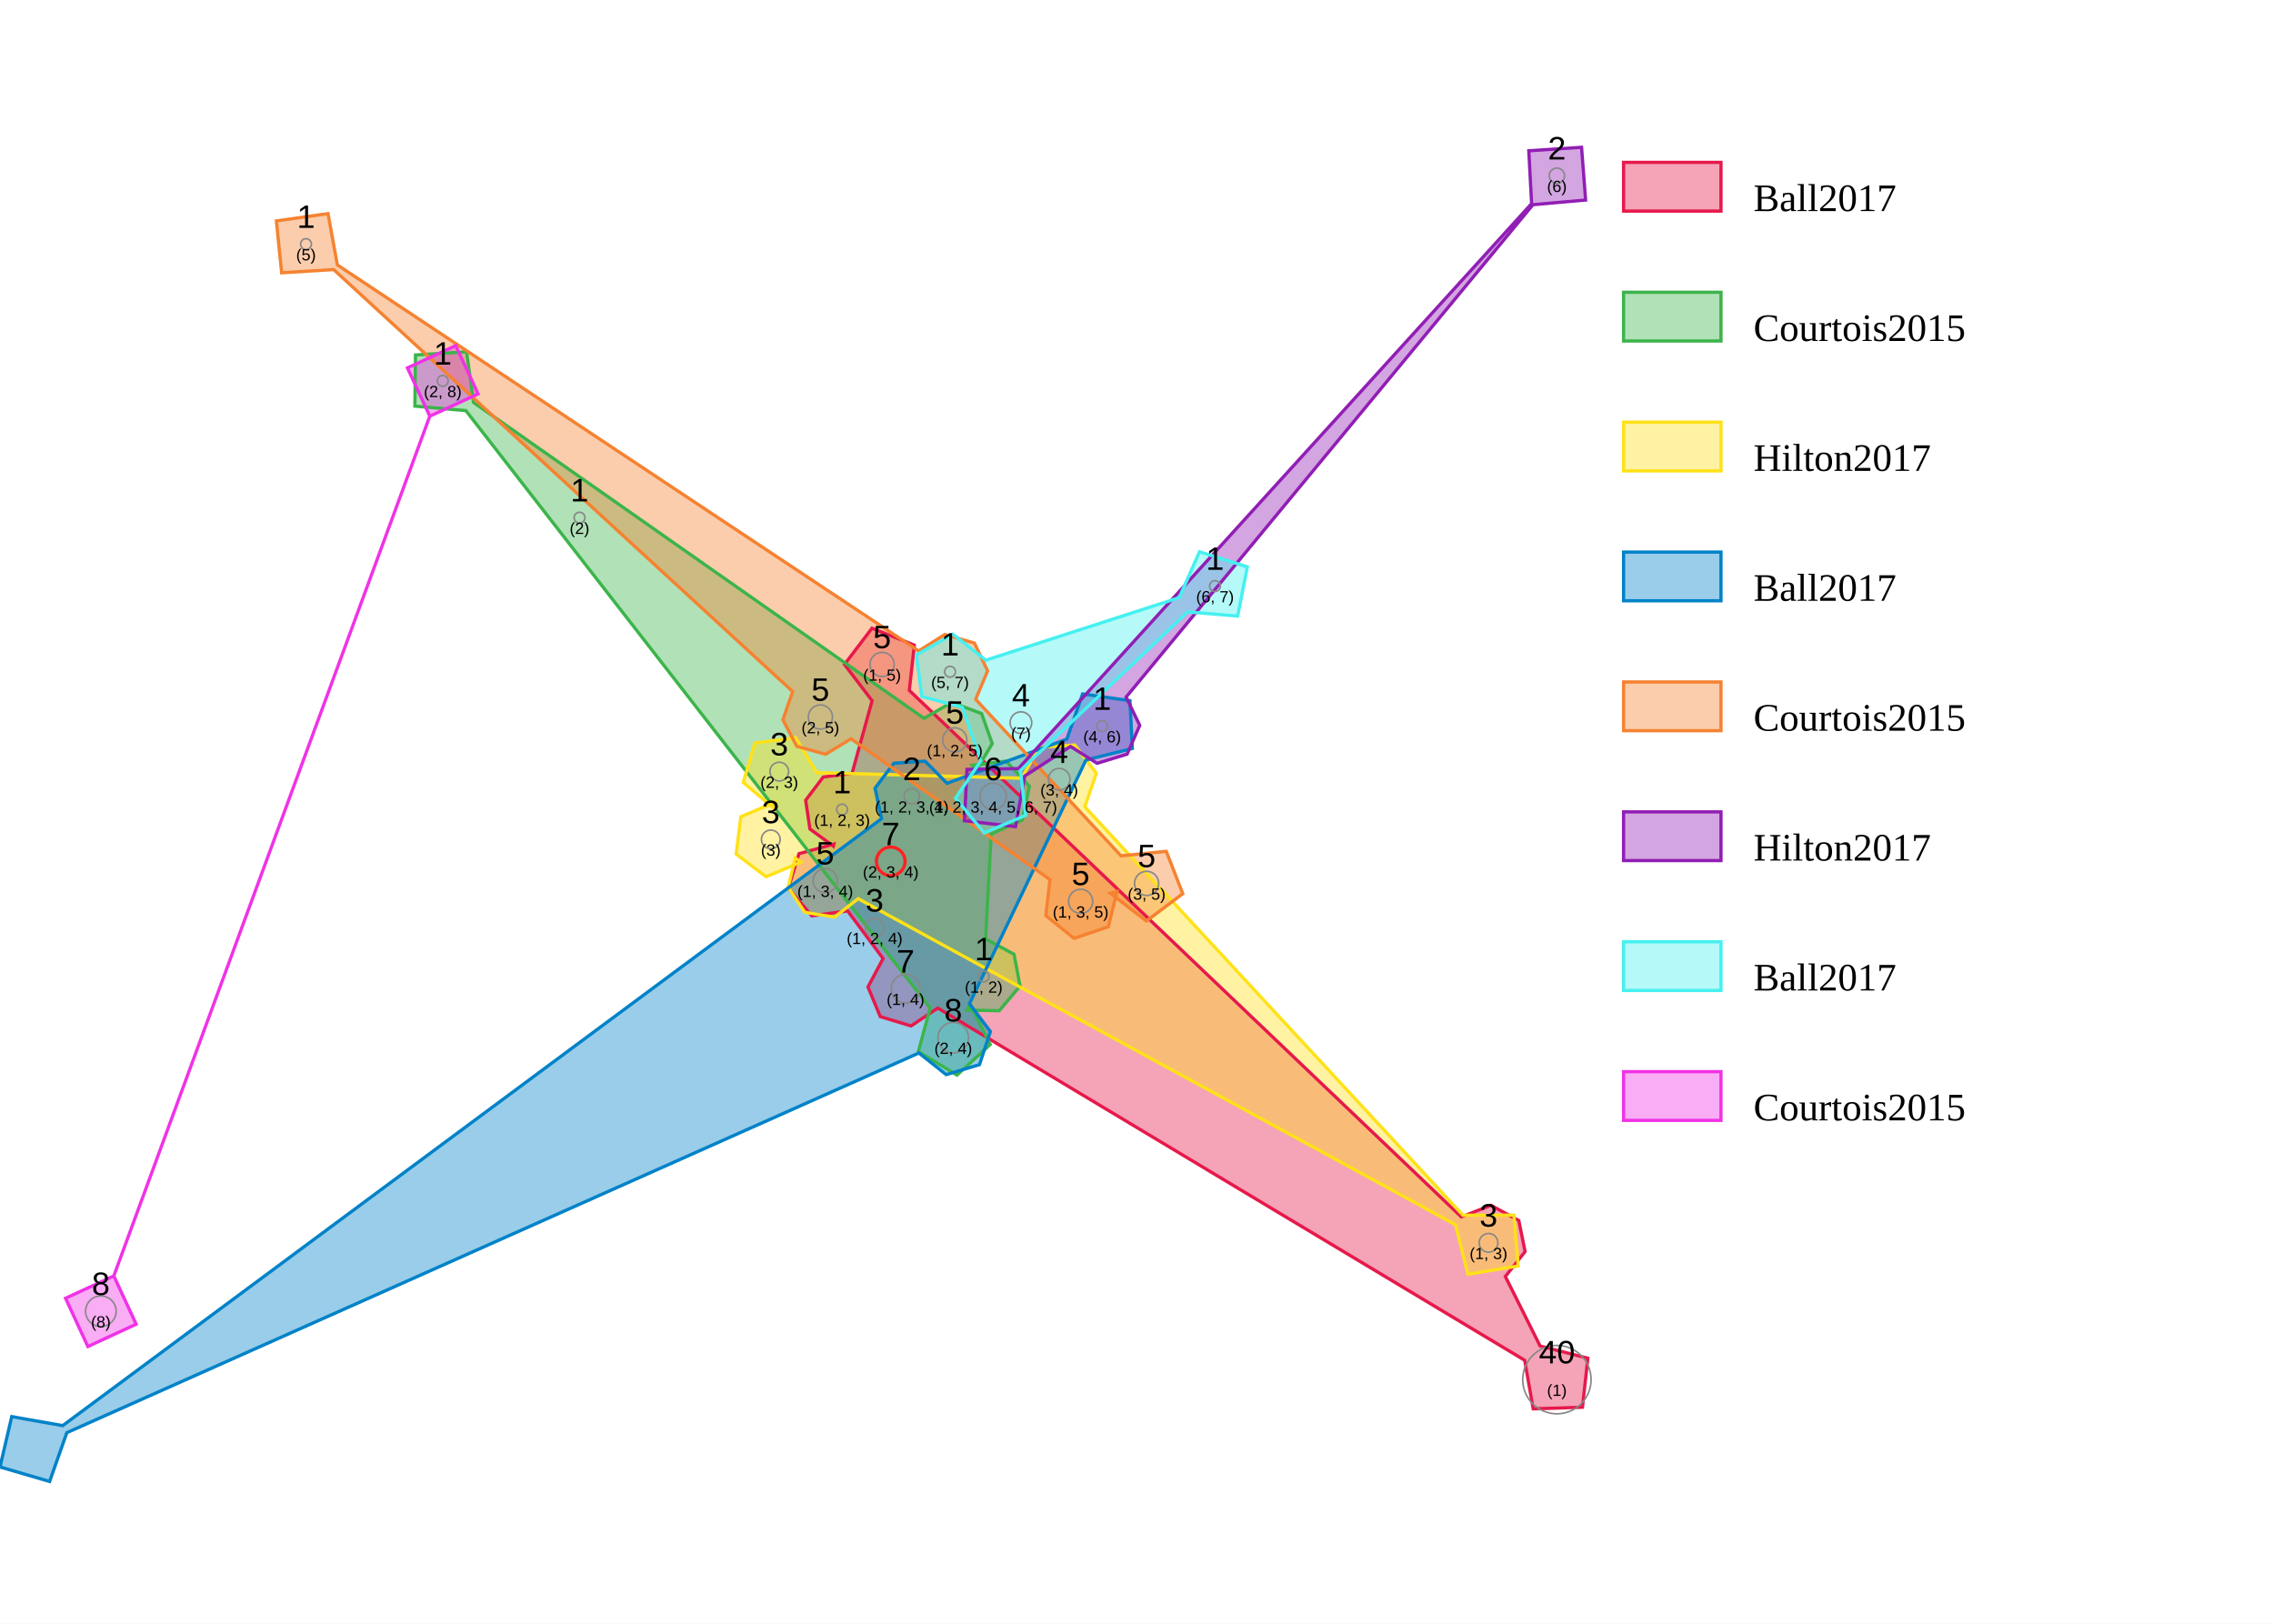
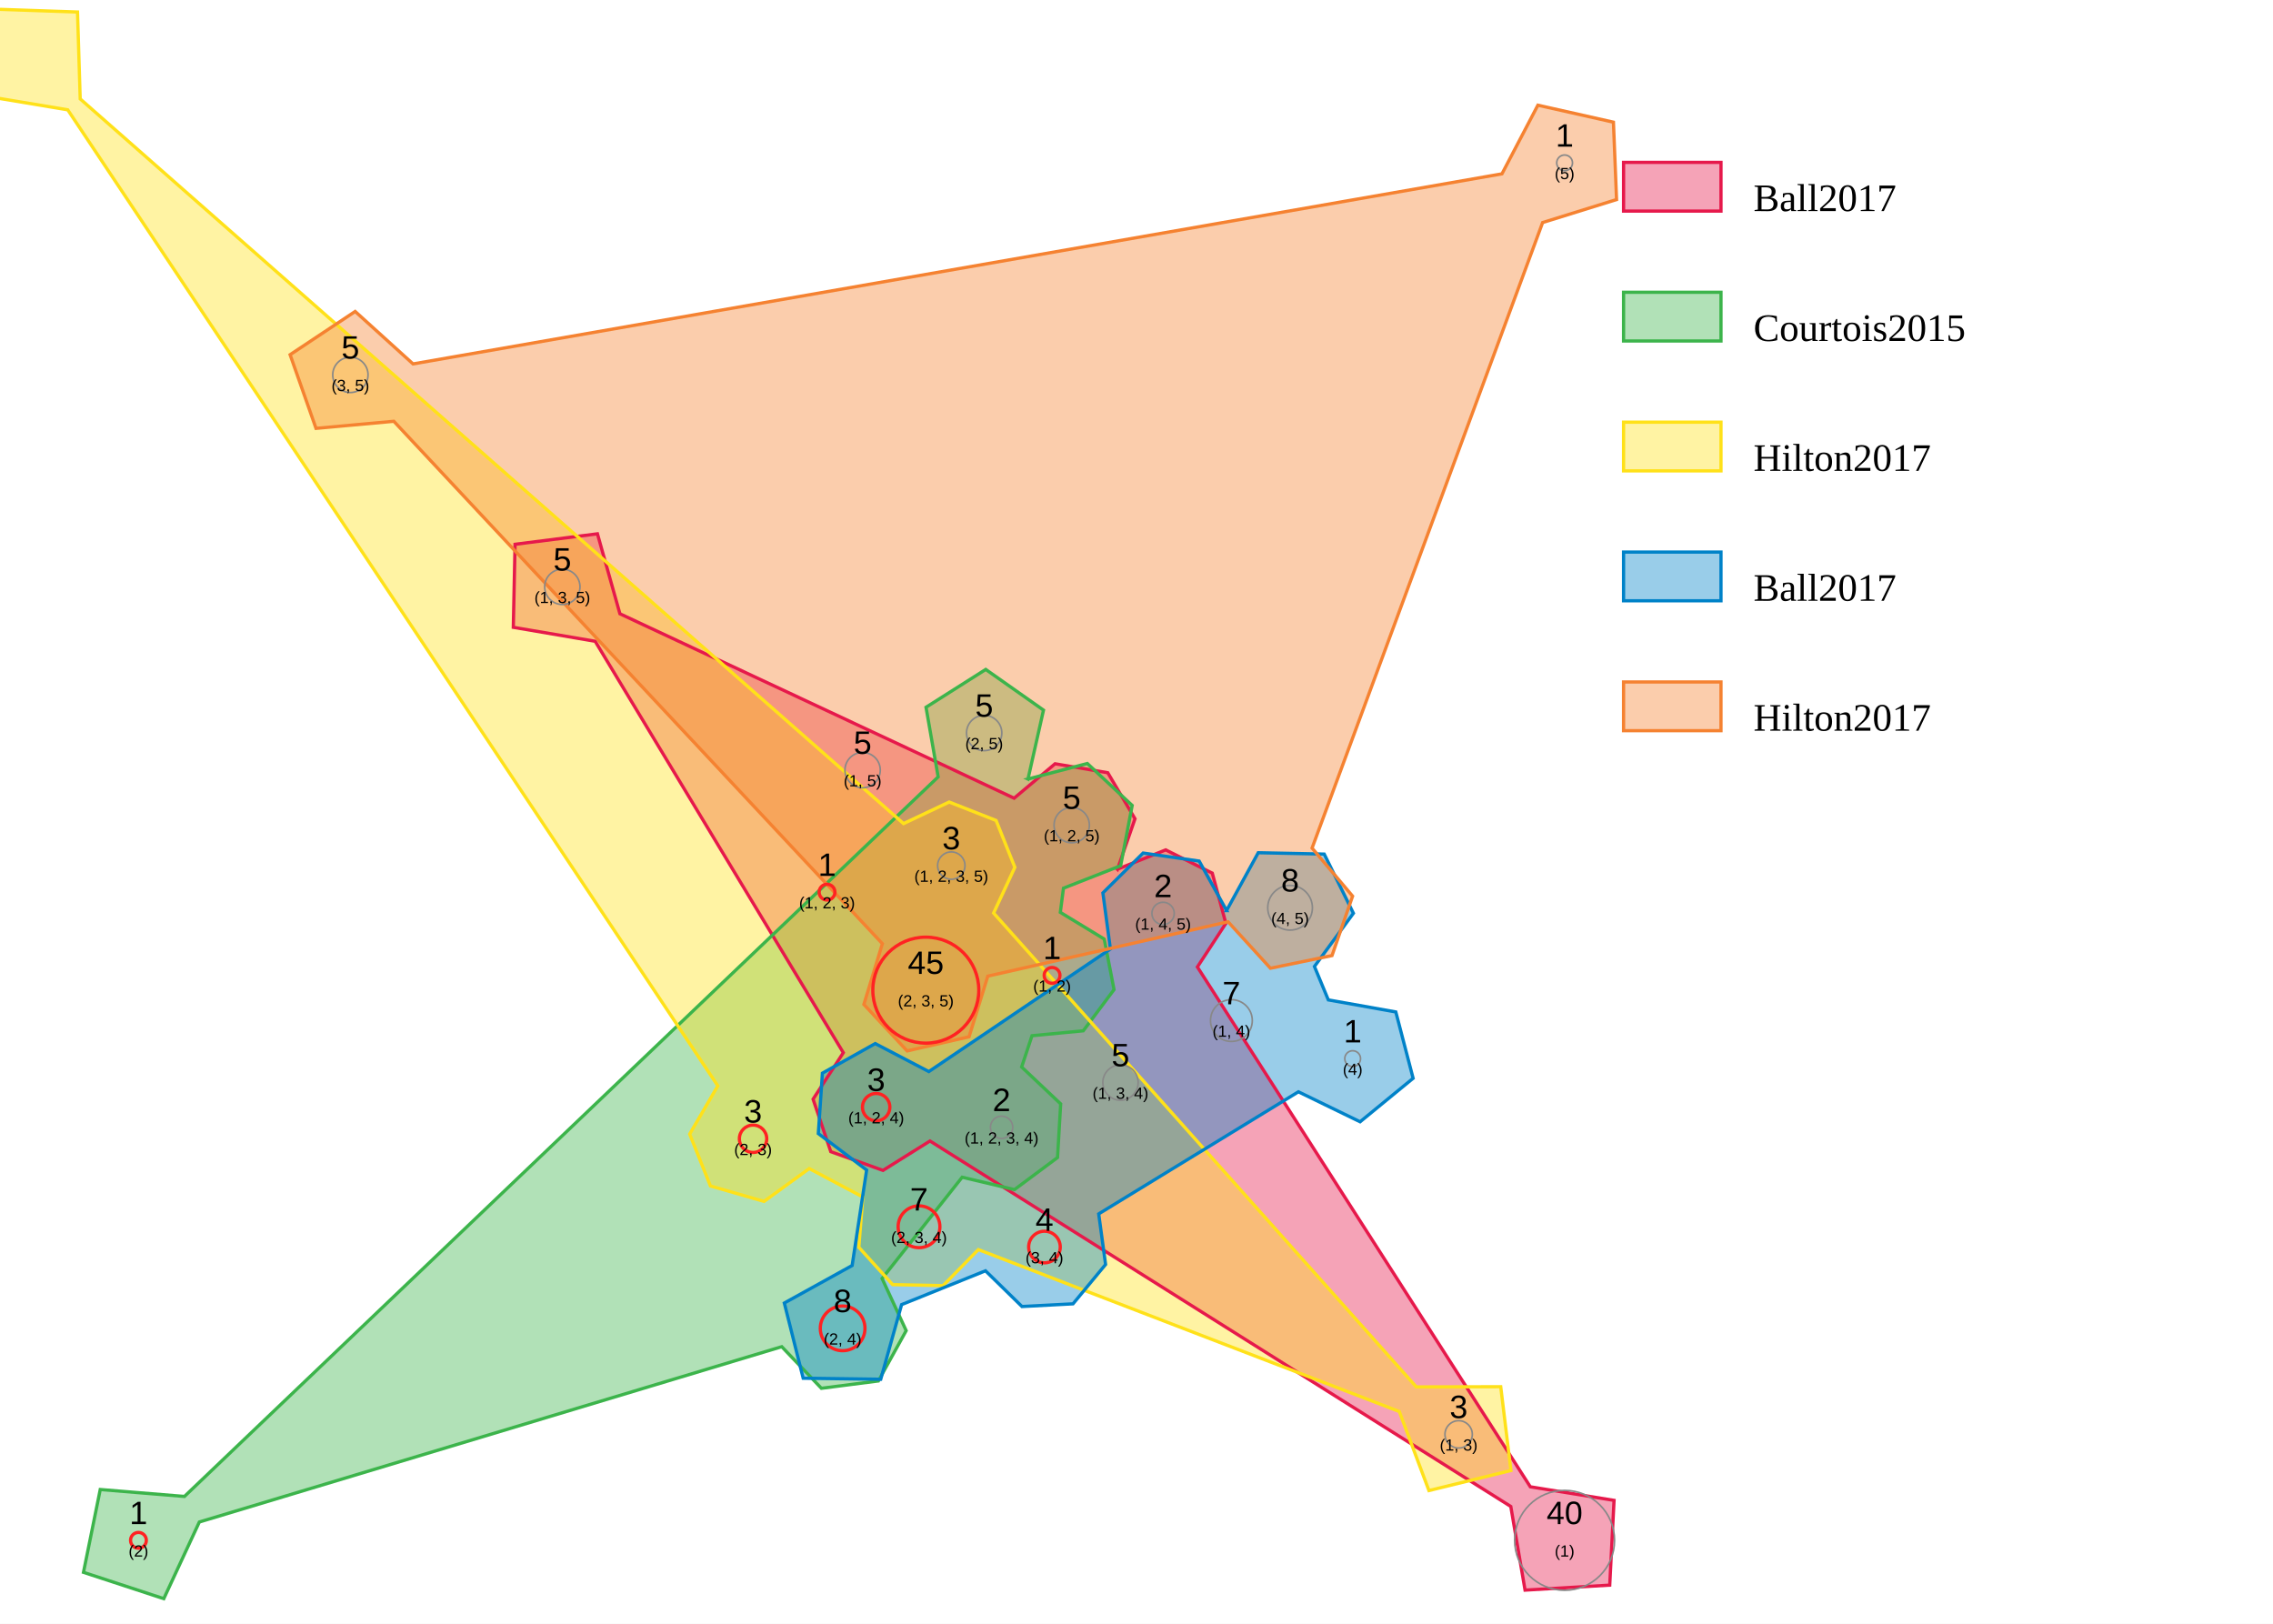
<svg xmlns="http://www.w3.org/2000/svg" xmlns:xlink="http://www.w3.org/1999/xlink" width="700" height="500">
  <defs>
    <style type="text/css">
  .borderLine {
	   stroke: none;
	   fill-opacity: 0.4;
  }
  .outLine {
	   stroke-width: 1;
	   fill: none;
  }
  .circle {
	   stroke: #888888;
	   stroke-width: 0.5;
	   fill: none;
    pointer-events: all;
  }
  .spcircle {
	   stroke: #FF2222;
	   stroke-width: 1;
	   fill: none;
    pointer-events: all;
  }
  .tLabel {
	   font-family: Arial;
    pointer-events: none;
	   font-size: 14px;
	   text-anchor: middle;
	   alignment-baseline: central;
  }
  .nLabel {
	   font-family: Arial;
    pointer-events: none;
	   font-size: 10px;
	   text-anchor: middle;
	   alignment-baseline: central;
  }
  .belong {
	   font-family: Arial;
    pointer-events: none;
	   font-size: 5px;
	   text-anchor: middle;
	   alignment-baseline: central;
  }
  .p0{
    stroke: none;
    fill: #e6194b;
  }
  .q0{
    fill: none;
    stroke: #e6194b;
  }
  .p1{
    stroke: none;
    fill: #3cb44b;
  }
  .q1{
    fill: none;
    stroke: #3cb44b;
  }
  .p2{
    stroke: none;
    fill: #ffe119;
  }
  .q2{
    fill: none;
    stroke: #ffe119;
  }
  .p3{
    stroke: none;
    fill: #0082c8;
  }
  .q3{
    fill: none;
    stroke: #0082c8;
  }
  .p4{
    stroke: none;
    fill: #f58231;
  }
  .q4{
    fill: none;
    stroke: #f58231;
  }
-   .p5{
-     stroke: none;
-     fill: #911eb4;
-   }
-   .q5{
-     fill: none;
-     stroke: #911eb4;
-   }
-   .p6{
-     stroke: none;
-     fill: #46f0f0;
-   }
-   .q6{
-     fill: none;
-     stroke: #46f0f0;
-   }
-   .p7{
-     stroke: none;
-     fill: #f032e6;
-   }
-   .q7{
-     fill: none;
-     stroke: #f032e6;
-   }

</style>
    <symbol id="bl0">
-       <path d="M 256.81 259.93 L 246.06 262.88 L 242.78 273.53 L 250.00 282.02 L 261.04 280.49 L 271.96 295.17 L 267.30 303.91 L 271.10 313.05 L 280.57 315.92 L 288.81 310.42 L 469.54 418.87 L 472.17 433.82 L 487.34 433.33 L 489.00 418.24 L 474.29 414.47 L 463.59 393.07 L 469.67 385.41 L 467.73 375.83 L 459.14 371.15 L 450.03 374.72 L 280.03 212.60 L 281.58 198.65 L 268.55 193.44 L 260.06 204.61 L 268.57 215.77 L 262.41 238.12 L 253.53 239.27 L 248.12 246.41 L 249.42 255.28 L 256.66 260.56 Z" />
+       <path d="M 190.91 189.00 L 183.99 164.38 L 158.62 167.60 L 158.08 193.17 L 183.29 197.47 L 259.71 324.16 L 250.40 338.47 L 255.85 354.64 L 271.92 360.40 L 286.40 351.35 L 465.27 463.89 L 469.66 489.65 L 495.74 488.11 L 497.07 462.01 L 471.28 457.83 L 368.75 297.76 L 377.52 284.34 L 373.34 268.87 L 358.99 261.71 L 344.10 267.66 L 344.13 267.69 L 349.54 252.13 L 341.15 237.95 L 324.92 235.19 L 312.31 245.79 Z" />
    </symbol>
    <symbol id="bl1">
-       <path d="M 145.84 123.94 L 143.69 108.33 L 127.96 109.31 L 127.77 125.06 L 143.46 126.44 L 286.46 310.39 L 282.81 323.83 L 294.72 331.06 L 304.96 321.62 L 298.72 309.16 L 297.78 311.05 L 307.73 311.23 L 314.14 303.62 L 312.29 293.85 L 303.54 289.12 L 305.24 256.81 L 314.88 252.49 L 317.00 242.13 L 309.83 234.37 L 299.34 235.66 L 300.54 237.43 L 305.57 228.98 L 302.30 219.72 L 293.08 216.30 L 284.56 221.19 Z" />
+       <path d="M 56.80 460.80 L 30.87 458.67 L 25.71 484.17 L 50.44 492.28 L 61.39 468.67 L 240.75 414.69 L 252.96 427.50 L 270.51 425.24 L 279.07 409.75 L 271.65 393.69 L 296.31 362.50 L 312.41 366.32 L 325.68 356.44 L 326.65 339.92 L 314.63 328.56 L 317.82 318.93 L 333.60 317.42 L 343.08 304.73 L 340.07 289.17 L 326.54 280.94 L 327.51 273.50 L 345.12 266.59 L 348.67 248.02 L 334.86 235.10 L 316.56 239.89 L 316.58 239.90 L 321.36 218.67 L 303.57 206.14 L 285.18 217.79 L 288.92 239.23 Z" />
    </symbol>
    <symbol id="bl2">
-       <path d="M 238.81 246.99 L 228.15 251.49 L 226.71 262.98 L 235.93 269.97 L 246.61 265.49 L 244.90 264.19 L 242.72 273.20 L 247.83 280.92 L 256.97 282.42 L 264.29 276.74 L 448.25 377.16 L 452.06 392.39 L 467.55 389.83 L 466.24 374.18 L 450.54 374.21 L 334.07 248.45 L 337.63 238.10 L 330.98 229.41 L 320.06 230.14 L 314.62 239.64 L 251.57 237.92 L 244.97 227.14 L 232.44 228.81 L 228.90 240.94 L 238.55 249.09 Z" />
+       <path d="M 24.70 30.46 L 23.87 3.70 L -2.89 2.78 L -5.55 29.42 L 20.86 33.82 L 221.06 334.37 L 212.39 349.22 L 218.78 365.19 L 235.30 369.95 L 249.21 359.84 L 265.72 368.59 L 264.48 384.07 L 274.90 395.58 L 290.43 395.88 L 301.30 384.79 L 430.93 434.65 L 440.06 458.99 L 465.31 452.81 L 462.17 427.01 L 436.17 427.07 L 306.00 281.16 L 312.54 267.07 L 306.76 252.65 L 292.31 246.97 L 278.26 253.61 Z" />
    </symbol>
    <symbol id="bl3">
-       <path d="M 19.31 438.99 L 3.62 436.22 L -0.00 451.73 L 15.28 456.19 L 20.58 441.17 L 282.99 324.25 L 291.38 330.91 L 301.65 327.83 L 305.00 317.65 L 298.56 309.08 L 334.43 234.03 L 348.72 230.48 L 347.98 215.77 L 333.40 213.68 L 328.55 227.59 L 291.65 241.20 L 284.87 234.38 L 275.27 235.03 L 269.48 242.70 L 271.48 252.11 Z" />
+       <path d="M 262.43 389.69 L 241.54 401.24 L 247.35 424.40 L 271.23 424.72 L 277.66 401.73 L 303.49 391.32 L 314.74 402.32 L 330.45 401.49 L 340.48 389.37 L 338.36 373.79 L 399.86 336.20 L 418.86 345.43 L 435.19 332.04 L 429.86 311.61 L 409.07 307.90 L 404.80 297.61 L 416.80 281.22 L 407.81 263.00 L 387.49 262.58 L 377.73 280.40 L 377.75 280.40 L 369.30 265.15 L 352.04 262.68 L 339.65 274.95 L 341.96 292.23 L 286.05 329.97 L 269.53 321.35 L 253.27 330.46 L 252.01 349.06 L 266.89 360.29 Z" />
    </symbol>
    <symbol id="bl4">
-       <path d="M 103.89 81.58 L 101.02 65.78 L 85.12 68.03 L 86.74 84.00 L 102.76 83.01 L 244.12 212.95 L 241.10 221.64 L 245.37 229.80 L 254.24 232.26 L 262.10 227.48 L 323.35 270.86 L 322.08 281.95 L 330.78 288.96 L 341.35 285.36 L 343.98 274.51 L 341.94 275.06 L 353.04 283.61 L 364.25 275.20 L 359.17 262.15 L 345.23 263.54 L 300.46 215.34 L 304.16 206.59 L 300.08 198.02 L 290.96 195.38 L 282.93 200.44 Z" />
-     </symbol>
-     <symbol id="bl5">
-       <path d="M 313.63 236.67 L 297.79 236.91 L 297.01 252.73 L 312.74 254.55 L 315.57 238.96 L 329.69 229.86 L 337.85 235.05 L 347.11 232.23 L 351.00 223.37 L 346.80 214.65 L 472.09 63.04 L 488.31 61.60 L 487.06 45.36 L 470.81 46.43 L 471.68 62.69 Z" />
-     </symbol>
-     <symbol id="bl6">
-       <path d="M 303.60 203.29 L 293.45 195.30 L 282.21 201.68 L 283.87 214.49 L 296.36 217.80 L 302.06 234.30 L 294.27 245.78 L 303.09 256.49 L 315.86 251.06 L 314.25 237.27 L 365.77 188.44 L 381.16 189.71 L 384.14 174.56 L 369.41 169.91 L 363.15 184.03 Z" />
-     </symbol>
-     <symbol id="bl7">
-       <path d="M 35.05 392.90 L 20.19 399.77 L 27.06 414.64 L 41.93 407.76 L 35.05 392.90 L 132.36 128.16 L 147.23 121.29 L 140.35 106.42 L 125.48 113.29 L 132.36 128.16 Z" />
+       <path d="M 127.20 112.06 L 109.38 95.91 L 89.34 109.22 L 97.32 131.91 L 121.28 129.73 L 271.74 290.59 L 266.04 309.30 L 279.36 323.61 L 298.43 319.26 L 304.21 300.58 L 378.20 283.85 L 391.25 298.15 L 410.21 294.25 L 416.55 275.95 L 404.07 261.15 L 475.07 68.53 L 497.84 61.45 L 496.88 37.62 L 473.61 32.39 L 462.55 53.53 Z" />
    </symbol>
  </defs>
  <rect width="700" height="500" style="fill:#fff;stroke-width:0" />
  <use class="p0 borderLine" xlink:href="#bl0" />
  <use class="p1 borderLine" xlink:href="#bl1" />
  <use class="p2 borderLine" xlink:href="#bl2" />
  <use class="p3 borderLine" xlink:href="#bl3" />
  <use class="p4 borderLine" xlink:href="#bl4" />
-   <use class="p5 borderLine" xlink:href="#bl5" />
-   <use class="p6 borderLine" xlink:href="#bl6" />
-   <use class="p7 borderLine" xlink:href="#bl7" />
  <use class="q0 outLine" xlink:href="#bl0" />
  <use class="q1 outLine" xlink:href="#bl1" />
  <use class="q2 outLine" xlink:href="#bl2" />
  <use class="q3 outLine" xlink:href="#bl3" />
  <use class="q4 outLine" xlink:href="#bl4" />
-   <use class="q5 outLine" xlink:href="#bl5" />
-   <use class="q6 outLine" xlink:href="#bl6" />
-   <use class="q7 outLine" xlink:href="#bl7" />
-   <circle class="circle" cx="479.471" cy="424.827" r="10.53" />
-   <text class="tLabel" x="479.47" y="404.83" />
-   <text class="nLabel" x="479.47" y="419.83">40</text>
-   <text class="belong" x="479.47" y="429.83">(1)</text>
-   <circle class="circle" cx="302.939" cy="300.682" r="1.665" />
-   <text class="tLabel" x="302.94" y="280.68" />
-   <text class="nLabel" x="302.94" y="295.68">1</text>
-   <text class="belong" x="302.94" y="305.68">(1, 2)</text>
-   <circle class="circle" cx="259.335" cy="249.29" r="1.665" />
-   <text class="tLabel" x="259.33" y="229.29" />
-   <text class="nLabel" x="259.33" y="244.29">1</text>
-   <text class="belong" x="259.33" y="254.29">(1, 2, 3)</text>
-   <circle class="circle" cx="280.782" cy="245.214" r="2.354" />
-   <text class="tLabel" x="280.78" y="225.21" />
-   <text class="nLabel" x="280.78" y="240.21">2</text>
-   <text class="belong" x="280.78" y="250.21">(1, 2, 3, 4)</text>
-   <circle class="circle" cx="305.841" cy="245.243" r="4.078" />
-   <text class="tLabel" x="305.84" y="225.24" />
-   <text class="nLabel" x="305.84" y="240.24">6</text>
-   <text class="belong" x="305.84" y="250.24">(1, 2, 3, 4, 5, 6, 7)</text>
-   <circle class="circle" cx="178.472" cy="159.409" r="1.665" />
-   <text class="tLabel" x="178.47" y="139.41" />
-   <text class="nLabel" x="178.47" y="154.41">1</text>
-   <text class="belong" x="178.47" y="164.41">(2)</text>
-   <circle class="circle" cx="239.987" cy="237.599" r="2.884" />
-   <text class="tLabel" x="239.99" y="217.60" />
-   <text class="nLabel" x="239.99" y="232.60">3</text>
-   <text class="belong" x="239.99" y="242.60">(2, 3)</text>
-   <circle class="spcircle" cx="274.314" cy="265.245" r="4.405" />
-   <text class="tLabel" x="274.31" y="245.24" />
-   <text class="nLabel" x="274.31" y="260.24">7</text>
-   <text class="belong" x="274.31" y="270.24">(2, 3, 4)</text>
-   <circle class="circle" cx="293.568" cy="319.533" r="4.709" />
-   <text class="tLabel" x="293.57" y="299.53" />
-   <text class="nLabel" x="293.57" y="314.53">8</text>
-   <text class="belong" x="293.57" y="324.53">(2, 4)</text>
-   <circle class="circle" cx="252.651" cy="220.789" r="3.723" />
-   <text class="tLabel" x="252.65" y="200.79" />
-   <text class="nLabel" x="252.65" y="215.79">5</text>
-   <text class="belong" x="252.65" y="225.79">(2, 5)</text>
-   <circle class="circle" cx="136.354" cy="117.291" r="1.665" />
-   <text class="tLabel" x="136.35" y="97.29" />
-   <text class="nLabel" x="136.35" y="112.29">1</text>
-   <text class="belong" x="136.35" y="122.29">(2, 8)</text>
-   <circle class="circle" cx="237.38" cy="258.483" r="2.884" />
-   <text class="tLabel" x="237.38" y="238.48" />
-   <text class="nLabel" x="237.38" y="253.48">3</text>
-   <text class="belong" x="237.38" y="263.48">(3)</text>
-   <circle class="circle" cx="458.411" cy="382.709" r="2.884" />
-   <text class="tLabel" x="458.41" y="362.71" />
-   <text class="nLabel" x="458.41" y="377.71">3</text>
-   <text class="belong" x="458.41" y="387.71">(1, 3)</text>
-   <circle class="circle" cx="254.128" cy="271.195" r="3.723" />
-   <text class="tLabel" x="254.13" y="251.19" />
-   <text class="nLabel" x="254.13" y="266.19">5</text>
-   <text class="belong" x="254.13" y="276.19">(1, 3, 4)</text>
-   <circle class="circle" cx="326.2" cy="239.956" r="3.33" />
-   <text class="tLabel" x="326.20" y="219.96" />
-   <text class="nLabel" x="326.20" y="234.96">4</text>
-   <text class="belong" x="326.20" y="244.96">(3, 4)</text>
-   <circle class="circle" cx="353.116" cy="272.023" r="3.723" />
-   <text class="tLabel" x="353.12" y="252.02" />
-   <text class="nLabel" x="353.12" y="267.02">5</text>
-   <text class="belong" x="353.12" y="277.02">(3, 5)</text>
-   <circle class="circle" cx="332.799" cy="277.551" r="3.723" />
-   <text class="tLabel" x="332.80" y="257.55" />
-   <text class="nLabel" x="332.80" y="272.55">5</text>
-   <text class="belong" x="332.80" y="282.55">(1, 3, 5)</text>
-   <circle class="circle" cx="278.874" cy="304.464" r="4.405" />
-   <text class="tLabel" x="278.87" y="284.46" />
-   <text class="nLabel" x="278.87" y="299.46">7</text>
-   <text class="belong" x="278.87" y="309.46">(1, 4)</text>
-   <circle class="circle" cx="269.349" cy="285.704" r="2.884" />
-   <text class="tLabel" x="269.35" y="265.70" />
-   <text class="nLabel" x="269.35" y="280.70">3</text>
-   <text class="belong" x="269.35" y="290.70">(1, 2, 4)</text>
-   <circle class="circle" cx="339.419" cy="223.577" r="1.665" />
-   <text class="tLabel" x="339.42" y="203.58" />
-   <text class="nLabel" x="339.42" y="218.58">1</text>
-   <text class="belong" x="339.42" y="228.58">(4, 6)</text>
-   <circle class="circle" cx="94.236" cy="75.172" r="1.665" />
-   <text class="tLabel" x="94.24" y="55.17" />
-   <text class="nLabel" x="94.24" y="70.17">1</text>
-   <text class="belong" x="94.24" y="80.17">(5)</text>
-   <circle class="circle" cx="271.646" cy="204.603" r="3.723" />
-   <text class="tLabel" x="271.65" y="184.60" />
-   <text class="nLabel" x="271.65" y="199.60">5</text>
-   <text class="belong" x="271.65" y="209.60">(1, 5)</text>
-   <circle class="circle" cx="294.044" cy="227.842" r="3.723" />
-   <text class="tLabel" x="294.04" y="207.84" />
-   <text class="nLabel" x="294.04" y="222.84">5</text>
-   <text class="belong" x="294.04" y="232.84">(1, 2, 5)</text>
-   <circle class="circle" cx="292.577" cy="206.851" r="1.665" />
-   <text class="tLabel" x="292.58" y="186.85" />
-   <text class="nLabel" x="292.58" y="201.85">1</text>
-   <text class="belong" x="292.58" y="211.85">(5, 7)</text>
-   <circle class="circle" cx="479.471" cy="54.114" r="2.354" />
-   <text class="tLabel" x="479.47" y="34.11" />
-   <text class="nLabel" x="479.47" y="49.11">2</text>
-   <text class="belong" x="479.47" y="59.11">(6)</text>
-   <circle class="circle" cx="374.175" cy="180.468" r="1.665" />
-   <text class="tLabel" x="374.18" y="160.47" />
-   <text class="nLabel" x="374.18" y="175.47">1</text>
-   <text class="belong" x="374.18" y="185.47">(6, 7)</text>
-   <circle class="circle" cx="314.409" cy="222.525" r="3.33" />
-   <text class="tLabel" x="314.41" y="202.52" />
-   <text class="nLabel" x="314.41" y="217.52">4</text>
-   <text class="belong" x="314.41" y="227.52">(7)</text>
-   <circle class="circle" cx="31.059" cy="403.769" r="4.709" />
-   <text class="tLabel" x="31.06" y="383.77" />
-   <text class="nLabel" x="31.06" y="398.77">8</text>
-   <text class="belong" x="31.06" y="408.77">(8)</text>
+   <circle class="circle" cx="481.841" cy="474.316" r="15.384" />
+   <text class="tLabel" x="481.84" y="454.32" />
+   <text class="nLabel" x="481.84" y="469.32">40</text>
+   <text class="belong" x="481.84" y="479.32">(1)</text>
+   <circle class="spcircle" cx="323.999" cy="300.351" r="2.433" />
+   <text class="tLabel" x="324.00" y="280.35" />
+   <text class="nLabel" x="324.00" y="295.35">1</text>
+   <text class="belong" x="324.00" y="305.35">(1, 2)</text>
+   <circle class="spcircle" cx="254.698" cy="274.721" r="2.433" />
+   <text class="tLabel" x="254.70" y="254.72" />
+   <text class="nLabel" x="254.70" y="269.72">1</text>
+   <text class="belong" x="254.70" y="279.72">(1, 2, 3)</text>
+   <circle class="circle" cx="308.452" cy="347.141" r="3.44" />
+   <text class="tLabel" x="308.45" y="327.14" />
+   <text class="nLabel" x="308.45" y="342.14">2</text>
+   <text class="belong" x="308.45" y="352.14">(1, 2, 3, 4)</text>
+   <circle class="spcircle" cx="42.635" cy="474.316" r="2.433" />
+   <text class="tLabel" x="42.64" y="454.32" />
+   <text class="nLabel" x="42.64" y="469.32">1</text>
+   <text class="belong" x="42.64" y="479.32">(2)</text>
+   <circle class="spcircle" cx="231.914" cy="350.666" r="4.213" />
+   <text class="tLabel" x="231.91" y="330.67" />
+   <text class="nLabel" x="231.91" y="345.67">3</text>
+   <text class="belong" x="231.91" y="355.67">(2, 3)</text>
+   <circle class="spcircle" cx="283.02" cy="377.76" r="6.436" />
+   <text class="tLabel" x="283.02" y="357.76" />
+   <text class="nLabel" x="283.02" y="372.76">7</text>
+   <text class="belong" x="283.02" y="382.76">(2, 3, 4)</text>
+   <circle class="spcircle" cx="259.5" cy="409.046" r="6.88" />
+   <text class="tLabel" x="259.50" y="389.05" />
+   <text class="nLabel" x="259.50" y="404.05">8</text>
+   <text class="belong" x="259.50" y="414.05">(2, 4)</text>
+   <circle class="circle" cx="303.089" cy="225.71" r="5.439" />
+   <text class="tLabel" x="303.09" y="205.71" />
+   <text class="nLabel" x="303.09" y="220.71">5</text>
+   <text class="belong" x="303.09" y="230.71">(2, 5)</text>
+   <circle class="spcircle" cx="285.115" cy="304.896" r="16.318" />
+   <text class="tLabel" x="285.12" y="284.90" />
+   <text class="nLabel" x="285.12" y="299.90">45</text>
+   <text class="belong" x="285.12" y="309.90">(2, 3, 5)</text>
+   <circle class="circle" cx="449.206" cy="441.681" r="4.213" />
+   <text class="tLabel" x="449.21" y="421.68" />
+   <text class="nLabel" x="449.21" y="436.68">3</text>
+   <text class="belong" x="449.21" y="446.68">(1, 3)</text>
+   <circle class="circle" cx="345.068" cy="333.353" r="5.439" />
+   <text class="tLabel" x="345.07" y="313.35" />
+   <text class="nLabel" x="345.07" y="328.35">5</text>
+   <text class="belong" x="345.07" y="338.35">(1, 3, 4)</text>
+   <circle class="spcircle" cx="321.654" cy="383.997" r="4.865" />
+   <text class="tLabel" x="321.65" y="364.00" />
+   <text class="nLabel" x="321.65" y="379.00">4</text>
+   <text class="belong" x="321.65" y="389.00">(3, 4)</text>
+   <circle class="circle" cx="107.906" cy="115.431" r="5.439" />
+   <text class="tLabel" x="107.91" y="95.43" />
+   <text class="nLabel" x="107.91" y="110.43">5</text>
+   <text class="belong" x="107.91" y="120.43">(3, 5)</text>
+   <circle class="circle" cx="173.177" cy="180.702" r="5.439" />
+   <text class="tLabel" x="173.18" y="160.70" />
+   <text class="nLabel" x="173.18" y="175.70">5</text>
+   <text class="belong" x="173.18" y="185.70">(1, 3, 5)</text>
+   <circle class="circle" cx="416.57" cy="325.988" r="2.433" />
+   <text class="tLabel" x="416.57" y="305.99" />
+   <text class="nLabel" x="416.57" y="320.99">1</text>
+   <text class="belong" x="416.57" y="330.99">(4)</text>
+   <circle class="circle" cx="379.228" cy="314.259" r="6.436" />
+   <text class="tLabel" x="379.23" y="294.26" />
+   <text class="nLabel" x="379.23" y="309.26">7</text>
+   <text class="belong" x="379.23" y="319.26">(1, 4)</text>
+   <circle class="spcircle" cx="269.826" cy="340.927" r="4.213" />
+   <text class="tLabel" x="269.83" y="320.93" />
+   <text class="nLabel" x="269.83" y="335.93">3</text>
+   <text class="belong" x="269.83" y="345.93">(1, 2, 4)</text>
+   <circle class="circle" cx="397.296" cy="279.526" r="6.88" />
+   <text class="tLabel" x="397.30" y="259.53" />
+   <text class="nLabel" x="397.30" y="274.53">8</text>
+   <text class="belong" x="397.30" y="284.53">(4, 5)</text>
+   <circle class="circle" cx="358.185" cy="281.271" r="3.44" />
+   <text class="tLabel" x="358.18" y="261.27" />
+   <text class="nLabel" x="358.18" y="276.27">2</text>
+   <text class="belong" x="358.18" y="286.27">(1, 4, 5)</text>
+   <circle class="circle" cx="481.841" cy="50.16" r="2.433" />
+   <text class="tLabel" x="481.84" y="30.16" />
+   <text class="nLabel" x="481.84" y="45.16">1</text>
+   <text class="belong" x="481.84" y="55.16">(5)</text>
+   <circle class="circle" cx="265.652" cy="237.141" r="5.439" />
+   <text class="tLabel" x="265.65" y="217.14" />
+   <text class="nLabel" x="265.65" y="232.14">5</text>
+   <text class="belong" x="265.65" y="242.14">(1, 5)</text>
+   <circle class="circle" cx="330.051" cy="254.083" r="5.439" />
+   <text class="tLabel" x="330.05" y="234.08" />
+   <text class="nLabel" x="330.05" y="249.08">5</text>
+   <text class="belong" x="330.05" y="259.08">(1, 2, 5)</text>
+   <circle class="circle" cx="292.964" cy="266.544" r="4.213" />
+   <text class="tLabel" x="292.96" y="246.54" />
+   <text class="nLabel" x="292.96" y="261.54">3</text>
+   <text class="belong" x="292.96" y="271.54">(1, 2, 3, 5)</text>
  <rect class="p0 borderLine" x="500.00" y="50.00" width="30.00" height="15.00" />
  <rect class="q0" x="500.00" y="50.00" width="30.00" height="15.00" />
  <text class="legend" x="540.00" y="65.00">Ball2017</text>
  <rect class="p1 borderLine" x="500.00" y="90.00" width="30.00" height="15.00" />
  <rect class="q1" x="500.00" y="90.00" width="30.00" height="15.00" />
  <text class="legend" x="540.00" y="105.00">Courtois2015</text>
  <rect class="p2 borderLine" x="500.00" y="130.00" width="30.00" height="15.00" />
  <rect class="q2" x="500.00" y="130.00" width="30.00" height="15.00" />
  <text class="legend" x="540.00" y="145.00">Hilton2017</text>
  <rect class="p3 borderLine" x="500.00" y="170.00" width="30.00" height="15.00" />
  <rect class="q3" x="500.00" y="170.00" width="30.00" height="15.00" />
  <text class="legend" x="540.00" y="185.00">Ball2017</text>
  <rect class="p4 borderLine" x="500.00" y="210.00" width="30.00" height="15.00" />
  <rect class="q4" x="500.00" y="210.00" width="30.00" height="15.00" />
-   <text class="legend" x="540.00" y="225.00">Courtois2015</text>
-   <rect class="p5 borderLine" x="500.00" y="250.00" width="30.00" height="15.00" />
-   <rect class="q5" x="500.00" y="250.00" width="30.00" height="15.00" />
-   <text class="legend" x="540.00" y="265.00">Hilton2017</text>
-   <rect class="p6 borderLine" x="500.00" y="290.00" width="30.00" height="15.00" />
-   <rect class="q6" x="500.00" y="290.00" width="30.00" height="15.00" />
-   <text class="legend" x="540.00" y="305.00">Ball2017</text>
-   <rect class="p7 borderLine" x="500.00" y="330.00" width="30.00" height="15.00" />
-   <rect class="q7" x="500.00" y="330.00" width="30.00" height="15.00" />
-   <text class="legend" x="540.00" y="345.00">Courtois2015</text>
+   <text class="legend" x="540.00" y="225.00">Hilton2017</text>
</svg>
